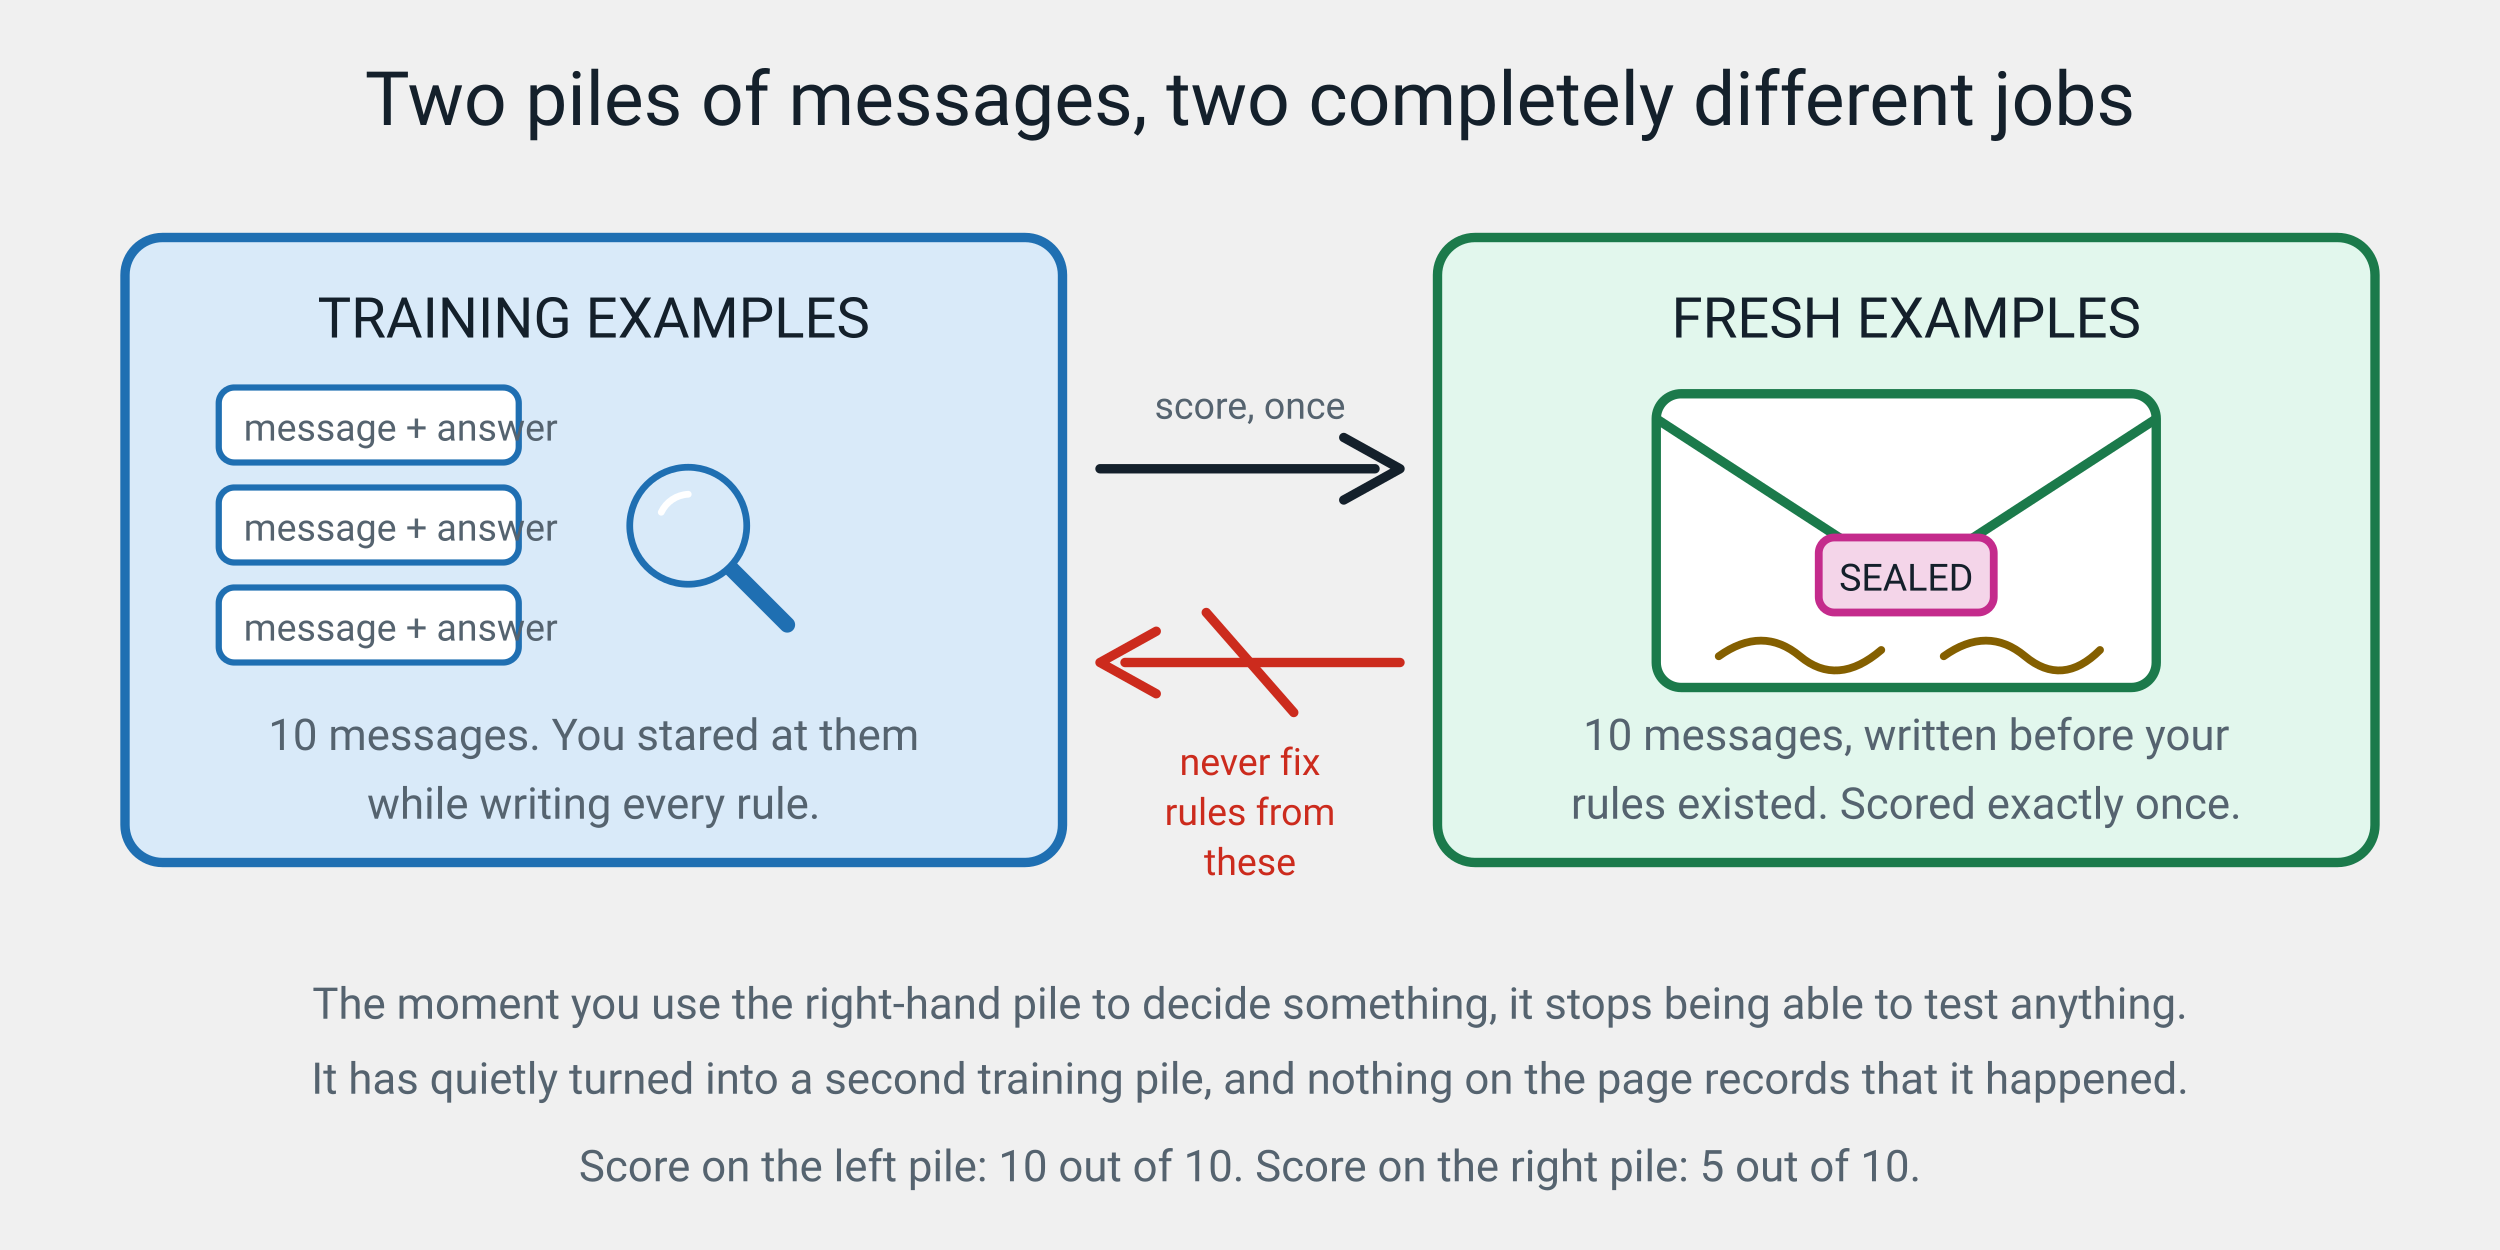
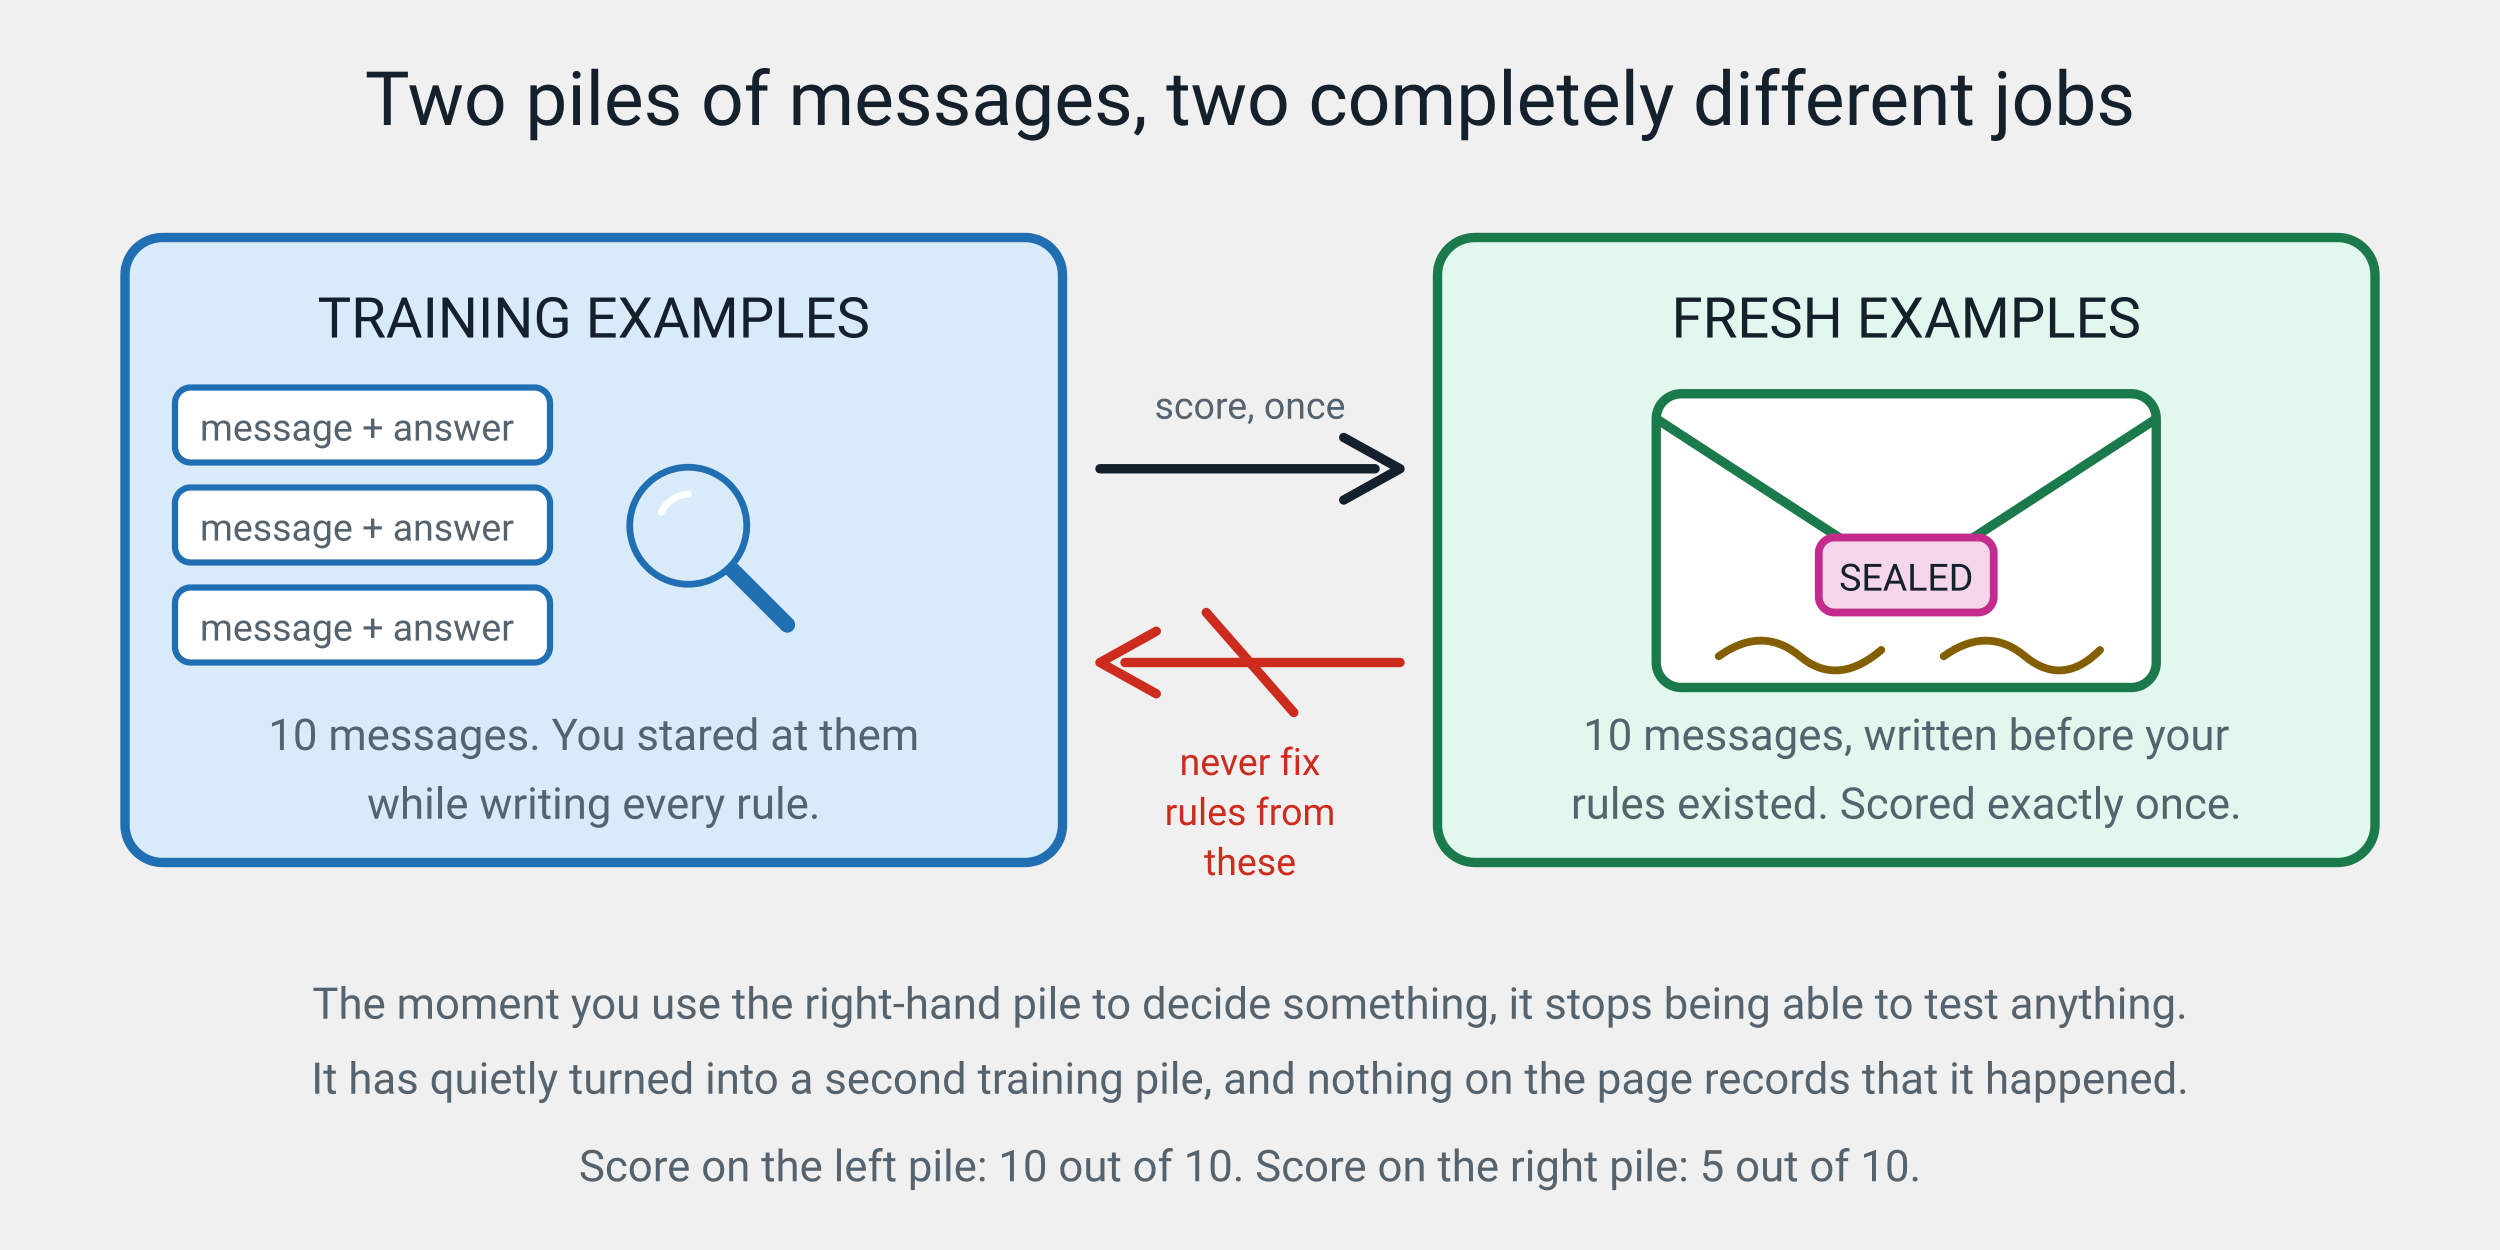
<svg xmlns="http://www.w3.org/2000/svg" viewBox="0 0 800 400" role="img">
  <text x="400" y="40" font-family="ui-sans-serif, system-ui, -apple-system, 'Segoe UI', Roboto, sans-serif" font-size="24" fill="#14202B" text-anchor="middle">Two piles of messages, two completely different jobs</text>
  <rect x="40" y="76" width="300" height="200" rx="12" fill="#D9EAF9" stroke="#1F6FB2" stroke-width="3" stroke-linejoin="round" />
  <rect x="460" y="76" width="300" height="200" rx="12" fill="#E2F7ED" stroke="#1B7A4B" stroke-width="3" stroke-linejoin="round" />
  <text x="190" y="108" font-family="ui-sans-serif, system-ui, -apple-system, 'Segoe UI', Roboto, sans-serif" font-size="18" fill="#14202B" text-anchor="middle">TRAINING EXAMPLES</text>
  <text x="610" y="108" font-family="ui-sans-serif, system-ui, -apple-system, 'Segoe UI', Roboto, sans-serif" font-size="18" fill="#14202B" text-anchor="middle">FRESH EXAMPLES</text>
-   <g transform="translate(70,124)">
-     <rect x="0" y="0" width="96" height="24" rx="5" fill="#FFFFFF" stroke="#1F6FB2" stroke-width="2" stroke-linejoin="round" />
-     <rect x="0" y="32" width="96" height="24" rx="5" fill="#FFFFFF" stroke="#1F6FB2" stroke-width="2" stroke-linejoin="round" />
-     <rect x="0" y="64" width="96" height="24" rx="5" fill="#FFFFFF" stroke="#1F6FB2" stroke-width="2" stroke-linejoin="round" />
+   <g transform="translate(56,124)">
+     <rect x="0" y="0" width="120" height="24" rx="5" fill="#FFFFFF" stroke="#1F6FB2" stroke-width="2" stroke-linejoin="round" />
+     <rect x="0" y="32" width="120" height="24" rx="5" fill="#FFFFFF" stroke="#1F6FB2" stroke-width="2" stroke-linejoin="round" />
+     <rect x="0" y="64" width="120" height="24" rx="5" fill="#FFFFFF" stroke="#1F6FB2" stroke-width="2" stroke-linejoin="round" />
    <g font-family="ui-sans-serif, system-ui, -apple-system, 'Segoe UI', Roboto, sans-serif" font-size="12" fill="#55636F">
      <text x="8" y="17">message + answer</text>
      <text x="8" y="49">message + answer</text>
      <text x="8" y="81">message + answer</text>
    </g>
  </g>
  <g transform="translate(190,138) scale(0.72)">
    <line x1="60" y1="60" x2="86" y2="86" stroke="#1F6FB2" stroke-width="7" stroke-linecap="round" />
    <circle cx="42" cy="42" r="26" fill="#D9EAF9" stroke="#1F6FB2" stroke-width="3" />
    <path d="M30 36 A14 14 0 0 1 42 28" fill="none" stroke="#FFFFFF" stroke-width="3" stroke-linecap="round" />
  </g>
  <text x="190" y="240" font-family="ui-sans-serif, system-ui, -apple-system, 'Segoe UI', Roboto, sans-serif" font-size="14" fill="#55636F" text-anchor="middle">10 messages. You stared at them</text>
  <text x="190" y="262" font-family="ui-sans-serif, system-ui, -apple-system, 'Segoe UI', Roboto, sans-serif" font-size="14" fill="#55636F" text-anchor="middle">while writing every rule.</text>
  <g transform="translate(530,126)">
    <rect x="0" y="0" width="160" height="94" rx="8" fill="#FFFFFF" stroke="#1B7A4B" stroke-width="3" stroke-linejoin="round" />
    <path d="M0 8 L80 60 L160 8" fill="none" stroke="#1B7A4B" stroke-width="3" stroke-linejoin="round" />
    <rect x="52" y="46" width="56" height="24" rx="5" fill="#F4D5E9" stroke="#C42B8C" stroke-width="2.5" stroke-linejoin="round" />
    <text x="80" y="63" font-family="ui-sans-serif, system-ui, -apple-system, 'Segoe UI', Roboto, sans-serif" font-size="12" fill="#14202B" text-anchor="middle">SEALED</text>
    <path d="M20 84 Q34 74 46 84 Q58 94 72 82" fill="none" stroke="#845F00" stroke-width="2.5" stroke-linecap="round" />
    <path d="M92 84 Q106 74 118 84 Q130 94 142 82" fill="none" stroke="#845F00" stroke-width="2.5" stroke-linecap="round" />
  </g>
  <text x="610" y="240" font-family="ui-sans-serif, system-ui, -apple-system, 'Segoe UI', Roboto, sans-serif" font-size="14" fill="#55636F" text-anchor="middle">10 messages, written before your</text>
  <text x="610" y="262" font-family="ui-sans-serif, system-ui, -apple-system, 'Segoe UI', Roboto, sans-serif" font-size="14" fill="#55636F" text-anchor="middle">rules existed. Scored exactly once.</text>
  <g stroke="#14202B" stroke-width="3" stroke-linecap="round" stroke-linejoin="round">
    <line x1="352" y1="150" x2="440" y2="150" />
    <polyline points="430,140 448,150 430,160" fill="none" />
  </g>
  <text x="400" y="134" font-family="ui-sans-serif, system-ui, -apple-system, 'Segoe UI', Roboto, sans-serif" font-size="12" fill="#55636F" text-anchor="middle">score, once</text>
  <g stroke="#CC2B1D" stroke-width="3" stroke-linecap="round" stroke-linejoin="round">
    <line x1="448" y1="212" x2="360" y2="212" />
    <polyline points="370,202 352,212 370,222" fill="none" />
    <line x1="386" y1="196" x2="414" y2="228" />
  </g>
  <text x="400" y="248" font-family="ui-sans-serif, system-ui, -apple-system, 'Segoe UI', Roboto, sans-serif" font-size="12" fill="#CC2B1D" text-anchor="middle">never fix</text>
  <text x="400" y="264" font-family="ui-sans-serif, system-ui, -apple-system, 'Segoe UI', Roboto, sans-serif" font-size="12" fill="#CC2B1D" text-anchor="middle">rules from</text>
  <text x="400" y="280" font-family="ui-sans-serif, system-ui, -apple-system, 'Segoe UI', Roboto, sans-serif" font-size="12" fill="#CC2B1D" text-anchor="middle">these</text>
  <text x="400" y="326" font-family="ui-sans-serif, system-ui, -apple-system, 'Segoe UI', Roboto, sans-serif" font-size="14" fill="#55636F" text-anchor="middle">The moment you use the right-hand pile to decide something, it stops being able to test anything.</text>
  <text x="400" y="350" font-family="ui-sans-serif, system-ui, -apple-system, 'Segoe UI', Roboto, sans-serif" font-size="14" fill="#55636F" text-anchor="middle">It has quietly turned into a second training pile, and nothing on the page records that it happened.</text>
  <text x="400" y="378" font-family="ui-sans-serif, system-ui, -apple-system, 'Segoe UI', Roboto, sans-serif" font-size="14" fill="#55636F" text-anchor="middle">Score on the left pile: 10 out of 10. Score on the right pile: 5 out of 10.</text>
</svg>
